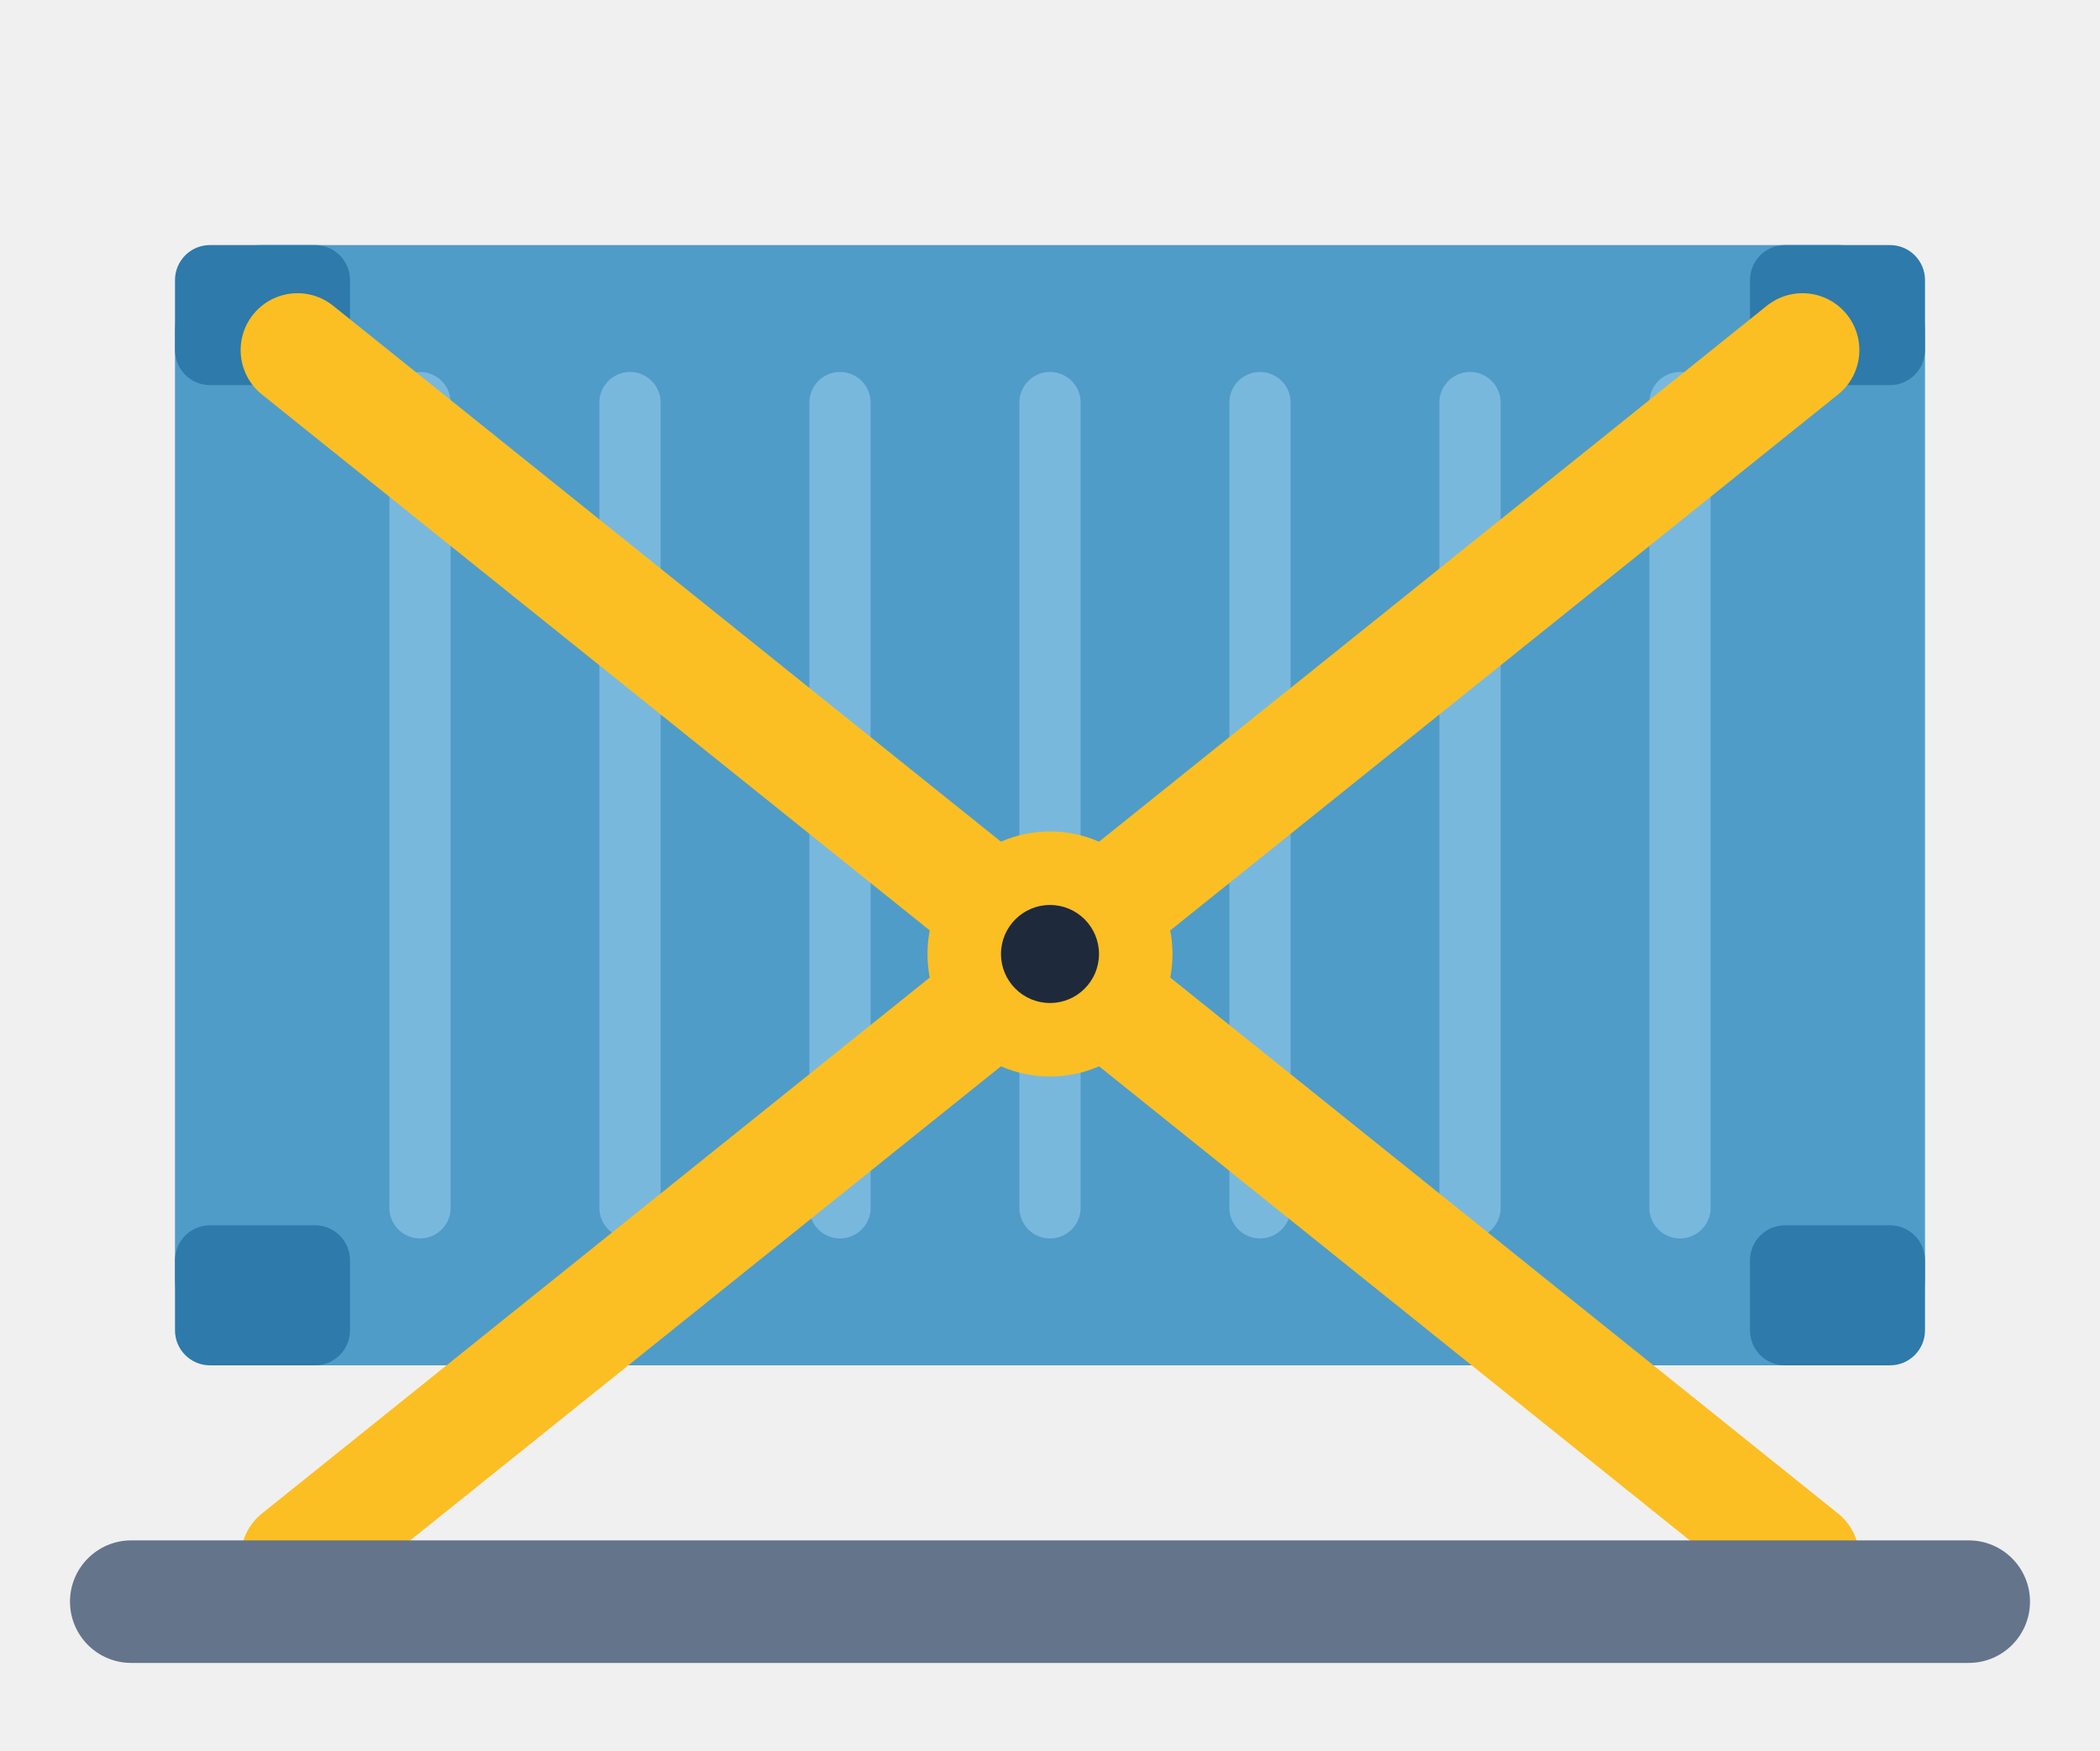
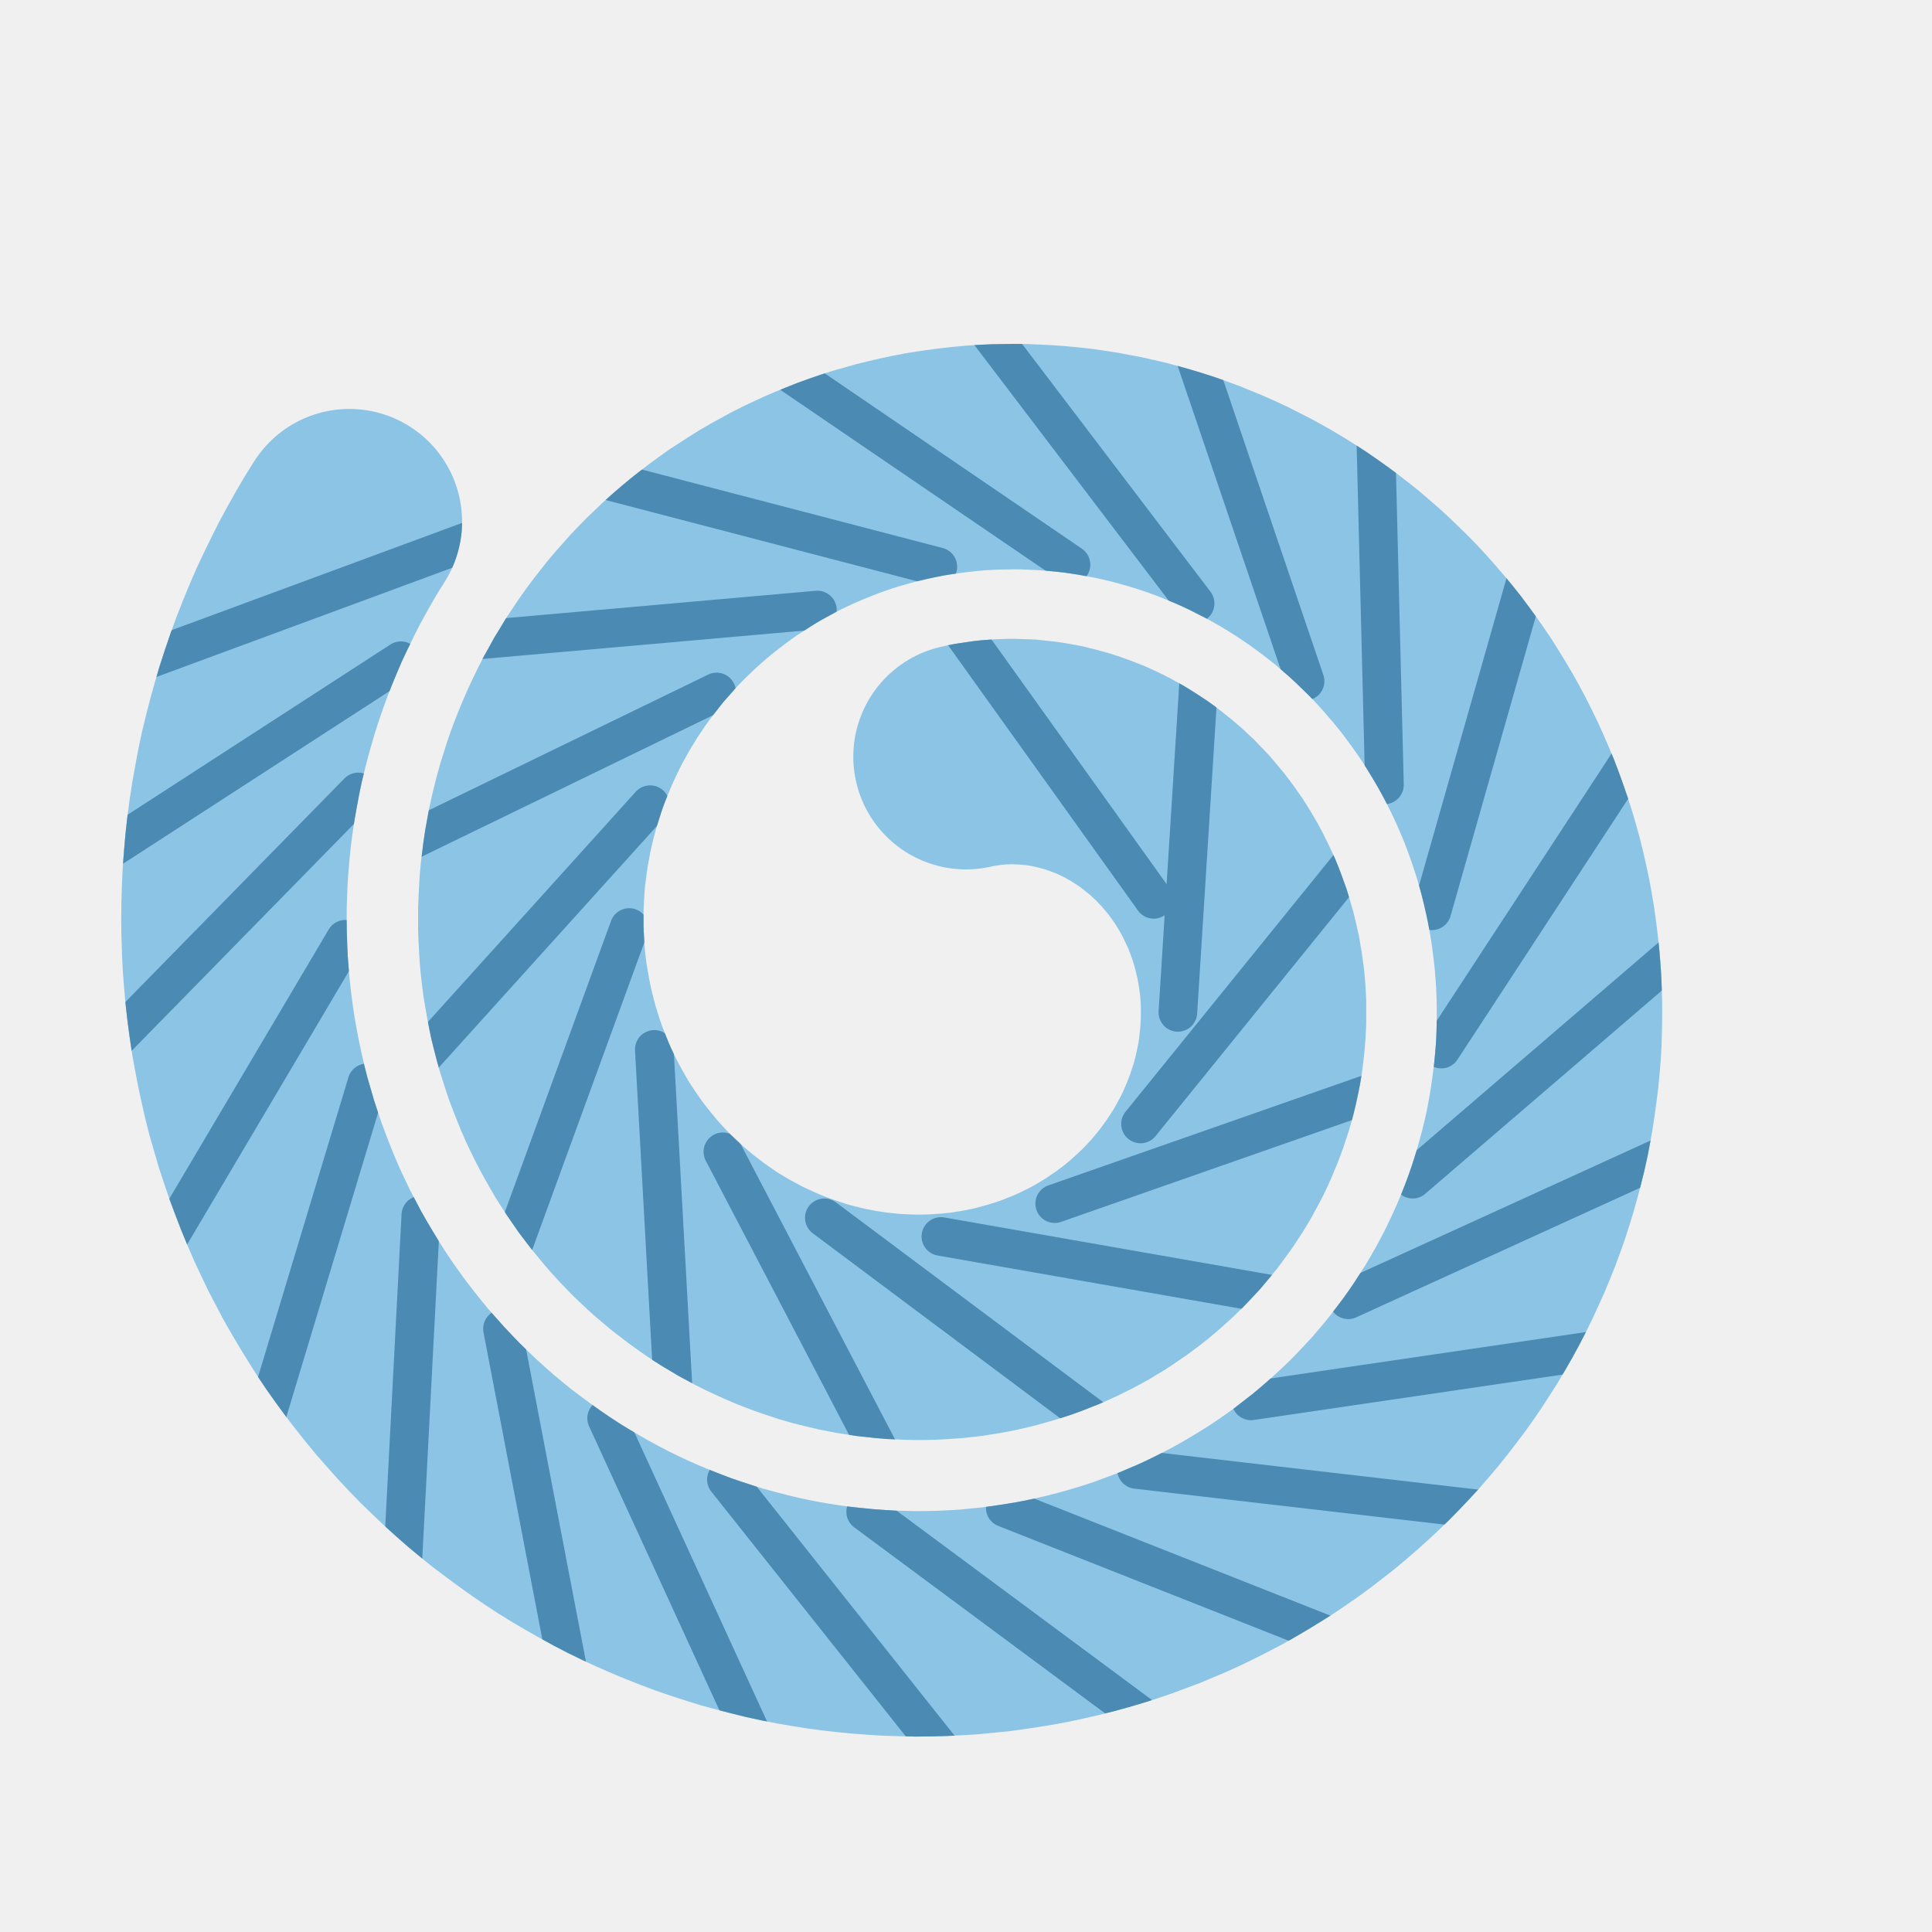
- <svg xmlns="http://www.w3.org/2000/svg" viewBox="0 0 120 100" width="120" height="100" role="img" aria-label="lashing">
-   <rect x="10" y="14" width="100" height="64" rx="5" fill="#4f9cc9" />
-   <g stroke="#79b8dd" stroke-width="3.5" stroke-linecap="round">
-     <line x1="24" y1="23" x2="24" y2="69" />
-     <line x1="36" y1="23" x2="36" y2="69" />
-     <line x1="48" y1="23" x2="48" y2="69" />
-     <line x1="60" y1="23" x2="60" y2="69" />
-     <line x1="72" y1="23" x2="72" y2="69" />
-     <line x1="84" y1="23" x2="84" y2="69" />
-     <line x1="96" y1="23" x2="96" y2="69" />
+ <svg xmlns="http://www.w3.org/2000/svg" viewBox="0 0 120 120" width="120" height="120" role="img" aria-label="lashing">
+   <defs>
+     <mask id="rope-dark" maskUnits="userSpaceOnUse" x="0" y="0" width="120" height="120">
+       <path d="M60.00 47.00 L60.26 46.94 L60.52 46.89 L60.79 46.85 L61.06 46.81 L61.33 46.77 L61.60 46.74 L61.87 46.72 L62.15 46.70 L62.42 46.69 L62.70 46.68 L62.98 46.68 L63.26 46.69 L63.54 46.70 L63.82 46.71 L64.10 46.74 L64.39 46.77 L64.67 46.80 L64.95 46.84 L65.24 46.89 L65.52 46.94 L65.81 47.00 L66.09 47.07 L66.37 47.14 L66.66 47.22 L66.94 47.30 L67.22 47.39 L67.50 47.49 L67.78 47.59 L68.06 47.70 L68.34 47.81 L68.61 47.93 L68.89 48.06 L69.16 48.19 L69.43 48.33 L69.70 48.48 L69.97 48.63 L70.23 48.79 L70.50 48.96 L70.76 49.13 L71.02 49.30 L71.27 49.48 L71.52 49.67 L71.77 49.87 L72.02 50.07 L72.26 50.27 L72.50 50.48 L72.73 50.70 L72.97 50.92 L73.19 51.15 L73.42 51.39 L73.64 51.62 L73.85 51.87 L74.06 52.12 L74.27 52.37 L74.47 52.63 L74.67 52.90 L74.86 53.17 L75.05 53.44 L75.23 53.72 L75.41 54.01 L75.58 54.30 L75.75 54.59 L75.91 54.89 L76.06 55.19 L76.21 55.50 L76.36 55.81 L76.50 56.12 L76.63 56.44 L76.75 56.76 L76.87 57.09 L76.99 57.42 L77.09 57.75 L77.19 58.09 L77.29 58.43 L77.37 58.77 L77.45 59.11 L77.53 59.46 L77.59 59.81 L77.65 60.16 L77.70 60.52 L77.75 60.87 L77.79 61.23 L77.82 61.59 L77.84 61.96 L77.86 62.32 L77.86 62.69 L77.86 63.05 L77.86 63.42 L77.84 63.79 L77.82 64.16 L77.79 64.53 L77.75 64.90 L77.71 65.27 L77.66 65.64 L77.60 66.01 L77.53 66.38 L77.45 66.75 L77.37 67.12 L77.28 67.49 L77.18 67.86 L77.07 68.23 L76.95 68.59 L76.83 68.96 L76.70 69.32 L76.56 69.68 L76.41 70.04 L76.26 70.40 L76.10 70.76 L75.93 71.11 L75.75 71.46 L75.56 71.81 L75.37 72.16 L75.17 72.50 L74.96 72.84 L74.74 73.17 L74.52 73.51 L74.29 73.83 L74.05 74.16 L73.81 74.48 L73.55 74.80 L73.29 75.11 L73.03 75.42 L72.75 75.72 L72.47 76.02 L72.19 76.31 L71.89 76.60 L71.59 76.88 L71.28 77.16 L70.97 77.43 L70.65 77.70 L70.32 77.96 L69.99 78.21 L69.65 78.46 L69.30 78.70 L68.95 78.94 L68.60 79.17 L68.23 79.39 L67.87 79.61 L67.49 79.82 L67.12 80.02 L66.73 80.21 L66.35 80.40 L65.95 80.58 L65.56 80.75 L65.15 80.91 L64.75 81.07 L64.34 81.22 L63.92 81.36 L63.50 81.49 L63.08 81.61 L62.66 81.73 L62.23 81.84 L61.79 81.94 L61.36 82.03 L60.92 82.11 L60.48 82.18 L60.04 82.25 L59.59 82.30 L59.14 82.35 L58.69 82.38 L58.24 82.41 L57.79 82.43 L57.33 82.44 L56.87 82.44 L56.42 82.43 L55.96 82.41 L55.50 82.39 L55.04 82.35 L54.58 82.30 L54.12 82.25 L53.66 82.18 L53.20 82.11 L52.74 82.02 L52.28 81.93 L51.82 81.82 L51.37 81.71 L50.91 81.59 L50.46 81.46 L50.01 81.31 L49.56 81.16 L49.11 81.00 L48.66 80.83 L48.22 80.65 L47.78 80.46 L47.34 80.26 L46.91 80.06 L46.47 79.84 L46.05 79.61 L45.62 79.38 L45.20 79.13 L44.78 78.88 L44.37 78.62 L43.96 78.34 L43.56 78.06 L43.16 77.77 L42.77 77.47 L42.38 77.17 L42.00 76.85 L41.62 76.53 L41.25 76.20 L40.88 75.85 L40.52 75.51 L40.17 75.15 L39.82 74.78 L39.48 74.41 L39.15 74.03 L38.83 73.64 L38.51 73.25 L38.20 72.85 L37.89 72.44 L37.60 72.02 L37.31 71.60 L37.03 71.17 L36.75 70.73 L36.49 70.28 L36.24 69.84 L35.99 69.38 L35.75 68.92 L35.52 68.45 L35.30 67.98 L35.09 67.50 L34.89 67.01 L34.70 66.53 L34.51 66.03 L34.34 65.53 L34.18 65.03 L34.02 64.52 L33.88 64.01 L33.75 63.50 L33.62 62.98 L33.51 62.45 L33.41 61.93 L33.32 61.40 L33.23 60.87 L33.16 60.33 L33.10 59.80 L33.05 59.26 L33.02 58.71 L32.99 58.17 L32.97 57.63 L32.97 57.08 L32.97 56.53 L32.99 55.98 L33.02 55.43 L33.05 54.88 L33.10 54.33 L33.17 53.78 L33.24 53.23 L33.32 52.69 L33.42 52.14 L33.52 51.59 L33.64 51.04 L33.77 50.50 L33.91 49.95 L34.06 49.41 L34.23 48.87 L34.40 48.33 L34.58 47.80 L34.78 47.27 L34.99 46.74 L35.21 46.21 L35.44 45.69 L35.68 45.17 L35.93 44.65 L36.19 44.14 L36.47 43.64 L36.75 43.13 L37.05 42.64 L37.35 42.14 L37.67 41.66 L37.99 41.18 L38.33 40.70 L38.68 40.23 L39.04 39.77 L39.40 39.31 L39.78 38.86 L40.17 38.42 L40.56 37.98 L40.97 37.55 L41.38 37.13 L41.81 36.72 L42.24 36.31 L42.69 35.91 L43.14 35.52 L43.60 35.14 L44.07 34.77 L44.55 34.40 L45.03 34.05 L45.52 33.70 L46.03 33.37 L46.54 33.04 L47.05 32.72 L47.58 32.41 L48.11 32.12 L48.64 31.83 L49.19 31.55 L49.74 31.29 L50.30 31.03 L50.86 30.79 L51.43 30.56 L52.01 30.33 L52.59 30.12 L53.17 29.92 L53.76 29.73 L54.36 29.56 L54.96 29.39 L55.57 29.24 L56.17 29.10 L56.79 28.97 L57.40 28.85 L58.02 28.75 L58.65 28.66 L59.27 28.58 L59.90 28.51 L60.53 28.45 L61.16 28.41 L61.80 28.38 L62.43 28.37 L63.07 28.36 L63.71 28.37 L64.35 28.40 L64.99 28.43 L65.63 28.48 L66.27 28.54 L66.91 28.61 L67.55 28.70 L68.19 28.80 L68.83 28.92 L69.47 29.04 L70.10 29.18 L70.74 29.33 L71.37 29.50 L72.00 29.68 L72.63 29.87 L73.25 30.07 L73.87 30.29 L74.49 30.52 L75.10 30.77 L75.71 31.02 L76.32 31.29 L76.92 31.57 L77.51 31.87 L78.10 32.17 L78.69 32.49 L79.27 32.82 L79.85 33.17 L80.41 33.52 L80.98 33.89 L81.53 34.27 L82.08 34.66 L82.62 35.06 L83.16 35.48 L83.69 35.90 L84.20 36.34 L84.72 36.79 L85.22 37.25 L85.71 37.72 L86.20 38.20 L86.68 38.69 L87.14 39.19 L87.60 39.71 L88.05 40.23 L88.49 40.76 L88.92 41.30 L89.33 41.85 L89.74 42.41 L90.14 42.98 L90.53 43.56 L90.90 44.15 L91.26 44.74 L91.62 45.35 L91.96 45.96 L92.29 46.58 L92.60 47.20 L92.91 47.84 L93.20 48.48 L93.48 49.13 L93.75 49.78 L94.00 50.44 L94.24 51.11 L94.47 51.78 L94.69 52.46 L94.89 53.15 L95.08 53.84 L95.25 54.53 L95.41 55.23 L95.56 55.93 L95.69 56.64 L95.81 57.35 L95.91 58.06 L96.00 58.78 L96.08 59.50 L96.14 60.22 L96.19 60.94 L96.22 61.67 L96.24 62.40 L96.24 63.13 L96.23 63.86 L96.21 64.59 L96.17 65.32 L96.11 66.05 L96.04 66.78 L95.95 67.51 L95.85 68.24 L95.74 68.97 L95.61 69.70 L95.47 70.43 L95.31 71.15 L95.13 71.88 L94.94 72.60 L94.74 73.31 L94.52 74.03 L94.29 74.74 L94.04 75.45 L93.78 76.15 L93.50 76.85 L93.21 77.54 L92.90 78.23 L92.58 78.92 L92.25 79.59 L91.90 80.27 L91.54 80.93 L91.16 81.59 L90.77 82.25 L90.36 82.89 L89.95 83.53 L89.52 84.16 L89.07 84.79 L88.61 85.40 L88.14 86.01 L87.66 86.61 L87.16 87.20 L86.66 87.78 L86.13 88.35 L85.60 88.91 L85.06 89.46 L84.50 90.00 L83.93 90.53 L83.35 91.05 L82.76 91.56 L82.16 92.06 L81.54 92.54 L80.92 93.02 L80.29 93.48 L79.64 93.93 L78.99 94.37 L78.32 94.79 L77.65 95.20 L76.97 95.60 L76.28 95.99 L75.58 96.36 L74.87 96.72 L74.15 97.07 L73.43 97.40 L72.70 97.71 L71.96 98.02 L71.21 98.30 L70.46 98.58 L69.70 98.84 L68.94 99.08 L68.16 99.31 L67.39 99.52 L66.60 99.72 L65.82 99.90 L65.03 100.07 L64.23 100.22 L63.43 100.35 L62.63 100.47 L61.82 100.58 L61.01 100.66 L60.19 100.74 L59.38 100.79 L58.56 100.83 L57.74 100.85 L56.92 100.86 L56.10 100.84 L55.28 100.82 L54.45 100.77 L53.63 100.71 L52.81 100.63 L51.98 100.54 L51.16 100.43 L50.34 100.30 L49.52 100.16 L48.71 100.00 L47.89 99.82 L47.08 99.62 L46.27 99.41 L45.46 99.19 L44.66 98.94 L43.86 98.68 L43.07 98.41 L42.28 98.11 L41.49 97.80 L40.72 97.48 L39.94 97.14 L39.17 96.78 L38.41 96.41 L37.66 96.02 L36.91 95.61 L36.17 95.19 L35.44 94.76 L34.71 94.31 L33.99 93.84 L33.29 93.36 L32.59 92.86 L31.90 92.35 L31.21 91.83 L30.54 91.29 L29.88 90.74 L29.23 90.17 L28.59 89.59 L27.96 88.99 L27.34 88.39 L26.74 87.77 L26.14 87.13 L25.56 86.48 L24.99 85.83 L24.43 85.15 L23.89 84.47 L23.36 83.78 L22.84 83.07 L22.33 82.35 L21.84 81.62 L21.37 80.88 L20.91 80.13 L20.46 79.37 L20.02 78.60 L19.61 77.82 L19.20 77.04 L18.82 76.24 L18.44 75.43 L18.09 74.62 L17.75 73.79 L17.43 72.96 L17.12 72.13 L16.83 71.28 L16.55 70.43 L16.30 69.57 L16.05 68.71 L15.83 67.84 L15.63 66.96 L15.44 66.08 L15.27 65.19 L15.11 64.30 L14.98 63.41 L14.86 62.51 L14.76 61.61 L14.68 60.71 L14.61 59.80 L14.57 58.89 L14.54 57.98 L14.53 57.07 L14.54 56.15 L14.57 55.24 L14.61 54.32 L14.68 53.41 L14.76 52.49 L14.86 51.58 L14.98 50.67 L15.12 49.75 L15.28 48.85 L15.45 47.94 L15.64 47.03 L15.86 46.13 L16.09 45.23 L16.34 44.34 L16.60 43.45 L16.89 42.56 L17.19 41.68 L17.51 40.80 L17.85 39.93 L18.21 39.06 L18.58 38.20 L18.98 37.35 L19.39 36.51 L19.81 35.67 L20.26 34.84 L20.72 34.02 L21.20 33.20 L21.70 32.40" fill="none" stroke="#fff" stroke-width="14.0" stroke-linecap="round" />
+     </mask>
+   </defs>
+   <path d="M60.00 47.00 L60.26 46.94 L60.52 46.89 L60.79 46.85 L61.06 46.81 L61.33 46.77 L61.60 46.74 L61.87 46.72 L62.15 46.70 L62.42 46.69 L62.70 46.68 L62.98 46.68 L63.26 46.69 L63.54 46.70 L63.82 46.71 L64.10 46.74 L64.39 46.77 L64.67 46.80 L64.95 46.84 L65.24 46.89 L65.52 46.94 L65.81 47.00 L66.09 47.07 L66.37 47.14 L66.66 47.22 L66.94 47.30 L67.22 47.39 L67.50 47.49 L67.78 47.59 L68.06 47.70 L68.34 47.81 L68.61 47.93 L68.89 48.06 L69.16 48.19 L69.43 48.33 L69.70 48.48 L69.97 48.63 L70.23 48.79 L70.50 48.96 L70.76 49.13 L71.02 49.30 L71.27 49.48 L71.52 49.67 L71.77 49.87 L72.02 50.07 L72.26 50.27 L72.50 50.48 L72.73 50.70 L72.97 50.92 L73.19 51.15 L73.42 51.39 L73.64 51.62 L73.85 51.87 L74.06 52.12 L74.27 52.37 L74.47 52.63 L74.67 52.90 L74.86 53.17 L75.05 53.44 L75.23 53.72 L75.41 54.01 L75.58 54.30 L75.75 54.59 L75.91 54.89 L76.06 55.19 L76.21 55.50 L76.36 55.81 L76.50 56.12 L76.63 56.44 L76.75 56.76 L76.87 57.09 L76.99 57.42 L77.09 57.75 L77.19 58.09 L77.29 58.43 L77.37 58.77 L77.45 59.11 L77.53 59.46 L77.59 59.81 L77.65 60.16 L77.70 60.52 L77.75 60.87 L77.79 61.23 L77.82 61.59 L77.84 61.96 L77.86 62.32 L77.86 62.69 L77.86 63.05 L77.86 63.42 L77.84 63.79 L77.82 64.16 L77.79 64.53 L77.75 64.90 L77.71 65.27 L77.66 65.64 L77.60 66.01 L77.53 66.38 L77.45 66.75 L77.37 67.12 L77.28 67.49 L77.18 67.86 L77.07 68.23 L76.95 68.59 L76.83 68.96 L76.70 69.32 L76.56 69.68 L76.41 70.04 L76.26 70.40 L76.10 70.76 L75.93 71.11 L75.75 71.46 L75.56 71.81 L75.37 72.16 L75.17 72.50 L74.96 72.84 L74.74 73.17 L74.52 73.51 L74.29 73.83 L74.05 74.16 L73.81 74.48 L73.55 74.80 L73.29 75.11 L73.03 75.42 L72.75 75.72 L72.47 76.02 L72.19 76.31 L71.89 76.60 L71.59 76.88 L71.28 77.16 L70.97 77.43 L70.65 77.70 L70.32 77.96 L69.99 78.21 L69.65 78.46 L69.30 78.70 L68.95 78.94 L68.60 79.17 L68.23 79.39 L67.87 79.61 L67.49 79.82 L67.12 80.02 L66.73 80.21 L66.35 80.40 L65.95 80.58 L65.56 80.75 L65.15 80.91 L64.75 81.07 L64.34 81.22 L63.92 81.36 L63.50 81.49 L63.08 81.61 L62.66 81.73 L62.23 81.84 L61.79 81.94 L61.36 82.03 L60.92 82.11 L60.48 82.18 L60.04 82.25 L59.59 82.30 L59.14 82.35 L58.69 82.38 L58.24 82.41 L57.79 82.43 L57.33 82.44 L56.87 82.44 L56.42 82.43 L55.96 82.41 L55.50 82.39 L55.04 82.35 L54.58 82.30 L54.12 82.25 L53.66 82.18 L53.20 82.11 L52.74 82.02 L52.28 81.93 L51.82 81.82 L51.37 81.71 L50.91 81.59 L50.46 81.46 L50.01 81.31 L49.56 81.16 L49.11 81.00 L48.66 80.83 L48.22 80.65 L47.78 80.46 L47.34 80.26 L46.91 80.06 L46.47 79.84 L46.05 79.61 L45.62 79.38 L45.20 79.13 L44.78 78.88 L44.37 78.62 L43.96 78.34 L43.56 78.06 L43.16 77.77 L42.77 77.47 L42.38 77.17 L42.00 76.85 L41.62 76.53 L41.25 76.20 L40.88 75.85 L40.52 75.51 L40.17 75.15 L39.82 74.78 L39.48 74.41 L39.15 74.03 L38.83 73.64 L38.51 73.25 L38.20 72.85 L37.89 72.44 L37.60 72.02 L37.31 71.60 L37.03 71.17 L36.75 70.73 L36.49 70.28 L36.24 69.84 L35.99 69.38 L35.75 68.92 L35.52 68.45 L35.30 67.98 L35.09 67.50 L34.89 67.01 L34.70 66.53 L34.51 66.03 L34.34 65.53 L34.18 65.03 L34.02 64.52 L33.88 64.01 L33.75 63.50 L33.62 62.98 L33.51 62.45 L33.41 61.93 L33.32 61.40 L33.23 60.87 L33.16 60.33 L33.10 59.80 L33.05 59.26 L33.02 58.71 L32.99 58.17 L32.97 57.63 L32.97 57.08 L32.97 56.53 L32.99 55.98 L33.02 55.43 L33.05 54.88 L33.10 54.33 L33.17 53.78 L33.24 53.23 L33.32 52.69 L33.42 52.14 L33.52 51.59 L33.64 51.04 L33.77 50.50 L33.91 49.95 L34.06 49.41 L34.23 48.87 L34.40 48.33 L34.58 47.80 L34.78 47.27 L34.99 46.74 L35.21 46.21 L35.44 45.69 L35.68 45.17 L35.93 44.65 L36.19 44.14 L36.47 43.64 L36.75 43.13 L37.05 42.64 L37.35 42.14 L37.67 41.66 L37.99 41.18 L38.33 40.70 L38.68 40.23 L39.04 39.77 L39.40 39.31 L39.78 38.86 L40.17 38.42 L40.56 37.98 L40.97 37.55 L41.38 37.13 L41.81 36.72 L42.24 36.31 L42.69 35.91 L43.14 35.52 L43.60 35.14 L44.07 34.77 L44.55 34.40 L45.03 34.05 L45.52 33.70 L46.03 33.37 L46.54 33.04 L47.05 32.72 L47.58 32.41 L48.11 32.12 L48.64 31.83 L49.19 31.55 L49.74 31.29 L50.30 31.03 L50.86 30.79 L51.43 30.56 L52.01 30.33 L52.59 30.12 L53.17 29.92 L53.76 29.73 L54.36 29.56 L54.96 29.39 L55.57 29.24 L56.17 29.10 L56.79 28.97 L57.40 28.85 L58.02 28.75 L58.65 28.66 L59.27 28.58 L59.90 28.51 L60.53 28.45 L61.16 28.41 L61.80 28.38 L62.43 28.37 L63.07 28.36 L63.71 28.37 L64.35 28.40 L64.99 28.43 L65.63 28.48 L66.27 28.54 L66.91 28.61 L67.55 28.70 L68.19 28.80 L68.83 28.92 L69.47 29.04 L70.10 29.18 L70.74 29.33 L71.37 29.50 L72.00 29.68 L72.63 29.87 L73.25 30.07 L73.87 30.29 L74.49 30.52 L75.10 30.77 L75.71 31.02 L76.32 31.29 L76.92 31.57 L77.51 31.87 L78.10 32.17 L78.69 32.49 L79.27 32.82 L79.85 33.17 L80.41 33.52 L80.98 33.89 L81.53 34.27 L82.08 34.66 L82.62 35.06 L83.16 35.48 L83.69 35.90 L84.20 36.34 L84.72 36.79 L85.22 37.25 L85.71 37.72 L86.20 38.20 L86.68 38.69 L87.14 39.19 L87.60 39.71 L88.05 40.23 L88.49 40.76 L88.92 41.30 L89.33 41.85 L89.74 42.41 L90.14 42.98 L90.53 43.56 L90.90 44.15 L91.26 44.74 L91.62 45.35 L91.96 45.96 L92.29 46.58 L92.60 47.20 L92.91 47.84 L93.20 48.48 L93.48 49.13 L93.75 49.78 L94.00 50.44 L94.24 51.11 L94.47 51.78 L94.69 52.46 L94.89 53.15 L95.08 53.84 L95.25 54.53 L95.41 55.23 L95.56 55.93 L95.69 56.64 L95.81 57.35 L95.91 58.06 L96.00 58.78 L96.08 59.50 L96.14 60.22 L96.19 60.94 L96.22 61.67 L96.24 62.40 L96.24 63.13 L96.23 63.86 L96.21 64.59 L96.17 65.32 L96.11 66.05 L96.04 66.78 L95.95 67.51 L95.85 68.24 L95.74 68.97 L95.61 69.70 L95.47 70.43 L95.31 71.15 L95.13 71.88 L94.94 72.60 L94.74 73.31 L94.52 74.03 L94.29 74.74 L94.04 75.45 L93.78 76.15 L93.50 76.85 L93.21 77.54 L92.90 78.23 L92.58 78.92 L92.25 79.59 L91.90 80.27 L91.54 80.93 L91.16 81.59 L90.77 82.25 L90.36 82.89 L89.95 83.53 L89.52 84.16 L89.07 84.79 L88.61 85.40 L88.14 86.01 L87.66 86.61 L87.16 87.20 L86.66 87.78 L86.13 88.35 L85.60 88.91 L85.06 89.46 L84.50 90.00 L83.93 90.53 L83.35 91.05 L82.76 91.56 L82.16 92.06 L81.54 92.54 L80.92 93.02 L80.29 93.48 L79.64 93.93 L78.99 94.37 L78.32 94.79 L77.65 95.20 L76.97 95.60 L76.28 95.99 L75.58 96.36 L74.87 96.72 L74.15 97.07 L73.43 97.40 L72.70 97.71 L71.96 98.02 L71.21 98.30 L70.46 98.58 L69.70 98.84 L68.94 99.08 L68.16 99.31 L67.39 99.52 L66.60 99.72 L65.82 99.90 L65.03 100.07 L64.23 100.22 L63.43 100.35 L62.63 100.47 L61.82 100.58 L61.01 100.66 L60.19 100.74 L59.38 100.79 L58.56 100.83 L57.74 100.85 L56.92 100.86 L56.10 100.84 L55.28 100.82 L54.45 100.77 L53.63 100.71 L52.81 100.63 L51.98 100.54 L51.16 100.43 L50.34 100.30 L49.52 100.16 L48.71 100.00 L47.89 99.82 L47.08 99.62 L46.27 99.41 L45.46 99.19 L44.66 98.94 L43.86 98.68 L43.07 98.41 L42.28 98.11 L41.49 97.80 L40.72 97.48 L39.94 97.14 L39.17 96.78 L38.41 96.41 L37.66 96.02 L36.91 95.61 L36.17 95.19 L35.44 94.76 L34.71 94.31 L33.99 93.84 L33.29 93.36 L32.59 92.86 L31.90 92.35 L31.21 91.83 L30.54 91.29 L29.88 90.74 L29.23 90.17 L28.59 89.59 L27.96 88.99 L27.34 88.39 L26.74 87.77 L26.14 87.13 L25.56 86.48 L24.99 85.83 L24.43 85.15 L23.89 84.47 L23.36 83.78 L22.84 83.07 L22.33 82.35 L21.84 81.62 L21.37 80.88 L20.91 80.13 L20.46 79.37 L20.02 78.60 L19.61 77.82 L19.20 77.04 L18.82 76.24 L18.44 75.43 L18.09 74.62 L17.75 73.79 L17.43 72.96 L17.12 72.13 L16.83 71.28 L16.55 70.43 L16.30 69.57 L16.05 68.71 L15.83 67.84 L15.63 66.96 L15.44 66.08 L15.27 65.19 L15.11 64.30 L14.98 63.41 L14.86 62.51 L14.76 61.61 L14.68 60.71 L14.61 59.80 L14.57 58.89 L14.54 57.98 L14.53 57.07 L14.54 56.15 L14.57 55.24 L14.61 54.32 L14.68 53.41 L14.76 52.49 L14.86 51.58 L14.98 50.67 L15.12 49.75 L15.28 48.85 L15.45 47.94 L15.64 47.03 L15.86 46.13 L16.09 45.23 L16.34 44.34 L16.60 43.45 L16.89 42.56 L17.19 41.68 L17.51 40.80 L17.85 39.93 L18.21 39.06 L18.58 38.20 L18.98 37.35 L19.39 36.51 L19.81 35.67 L20.26 34.84 L20.72 34.02 L21.20 33.20 L21.70 32.40" fill="none" stroke="#8cc4e6" stroke-width="14.0" stroke-linecap="round" />
+   <g mask="url(#rope-dark)" stroke="#4a8ab3" stroke-width="2.4" stroke-linecap="round">
+     <line x1="58.82" y1="37.92" x2="71.66" y2="55.86" />
+     <line x1="74.55" y1="40.86" x2="73.16" y2="62.88" />
+     <line x1="84.73" y1="52.66" x2="70.84" y2="69.81" />
+     <line x1="86.34" y1="67.47" x2="65.51" y2="74.76" />
+     <line x1="80.17" y1="80.61" x2="58.44" y2="76.80" />
+     <line x1="68.87" y1="88.85" x2="51.20" y2="75.64" />
+     <line x1="55.12" y1="91.09" x2="44.90" y2="71.54" />
+     <line x1="41.86" y1="87.21" x2="40.64" y2="65.18" />
+     <line x1="31.52" y1="78.34" x2="39.08" y2="57.61" />
+     <line x1="25.59" y1="66.36" x2="40.38" y2="49.98" />
+     <line x1="24.66" y1="52.62" x2="44.51" y2="42.98" />
+     <line x1="28.79" y1="39.83" x2="50.77" y2="37.89" />
+     <line x1="36.90" y1="29.63" x2="58.25" y2="35.20" />
+     <line x1="48.29" y1="22.64" x2="66.52" y2="35.07" />
+     <line x1="60.88" y1="19.92" x2="74.23" y2="37.48" />
+     <line x1="73.97" y1="21.42" x2="81.06" y2="42.31" />
+     <line x1="85.44" y1="26.69" x2="85.99" y2="48.75" />
+     <line x1="94.98" y1="35.35" x2="88.94" y2="56.57" />
+     <line x1="101.60" y1="46.70" x2="89.52" y2="65.16" />
+     <line x1="104.48" y1="58.86" x2="87.74" y2="73.24" />
+     <line x1="103.81" y1="71.57" x2="83.74" y2="80.73" />
+     <line x1="99.53" y1="83.80" x2="77.70" y2="87.01" />
+     <line x1="92.50" y1="93.81" x2="70.59" y2="91.27" />
+     <line x1="82.96" y1="101.77" x2="62.44" y2="93.66" />
+     <line x1="71.49" y1="107.04" x2="53.77" y2="93.90" />
+     <line x1="58.85" y1="109.18" x2="45.12" y2="91.90" />
+     <line x1="46.88" y1="108.14" x2="37.68" y2="88.09" />
+     <line x1="35.36" y1="104.19" x2="31.21" y2="82.53" />
+     <line x1="24.99" y1="97.50" x2="26.14" y2="75.47" />
+     <line x1="16.42" y1="88.38" x2="22.79" y2="67.26" />
+     <line x1="10.21" y1="77.33" x2="21.45" y2="58.34" />
+     <line x1="6.81" y1="64.95" x2="22.25" y2="49.19" />
+     <line x1="6.39" y1="53.03" x2="24.90" y2="41.04" />
+     <line x1="8.63" y1="41.17" x2="29.32" y2="33.53" />
  </g>
-   <g fill="#2d7aab">
-     <rect x="10" y="14" width="10" height="8" rx="2" />
-     <rect x="100" y="14" width="10" height="8" rx="2" />
-     <rect x="10" y="70" width="10" height="8" rx="2" />
-     <rect x="100" y="70" width="10" height="8" rx="2" />
-   </g>
-   <g stroke="#fbbf24" stroke-width="6.5" stroke-linecap="round">
-     <line x1="17" y1="20" x2="103" y2="89" />
-     <line x1="103" y1="20" x2="17" y2="89" />
-   </g>
-   <circle cx="60" cy="54.5" r="7" fill="#fbbf24" />
-   <circle cx="60" cy="54.5" r="2.8" fill="#1e293b" />
-   <rect x="4" y="88" width="112" height="7" rx="3.5" fill="#64748b" />
</svg>
